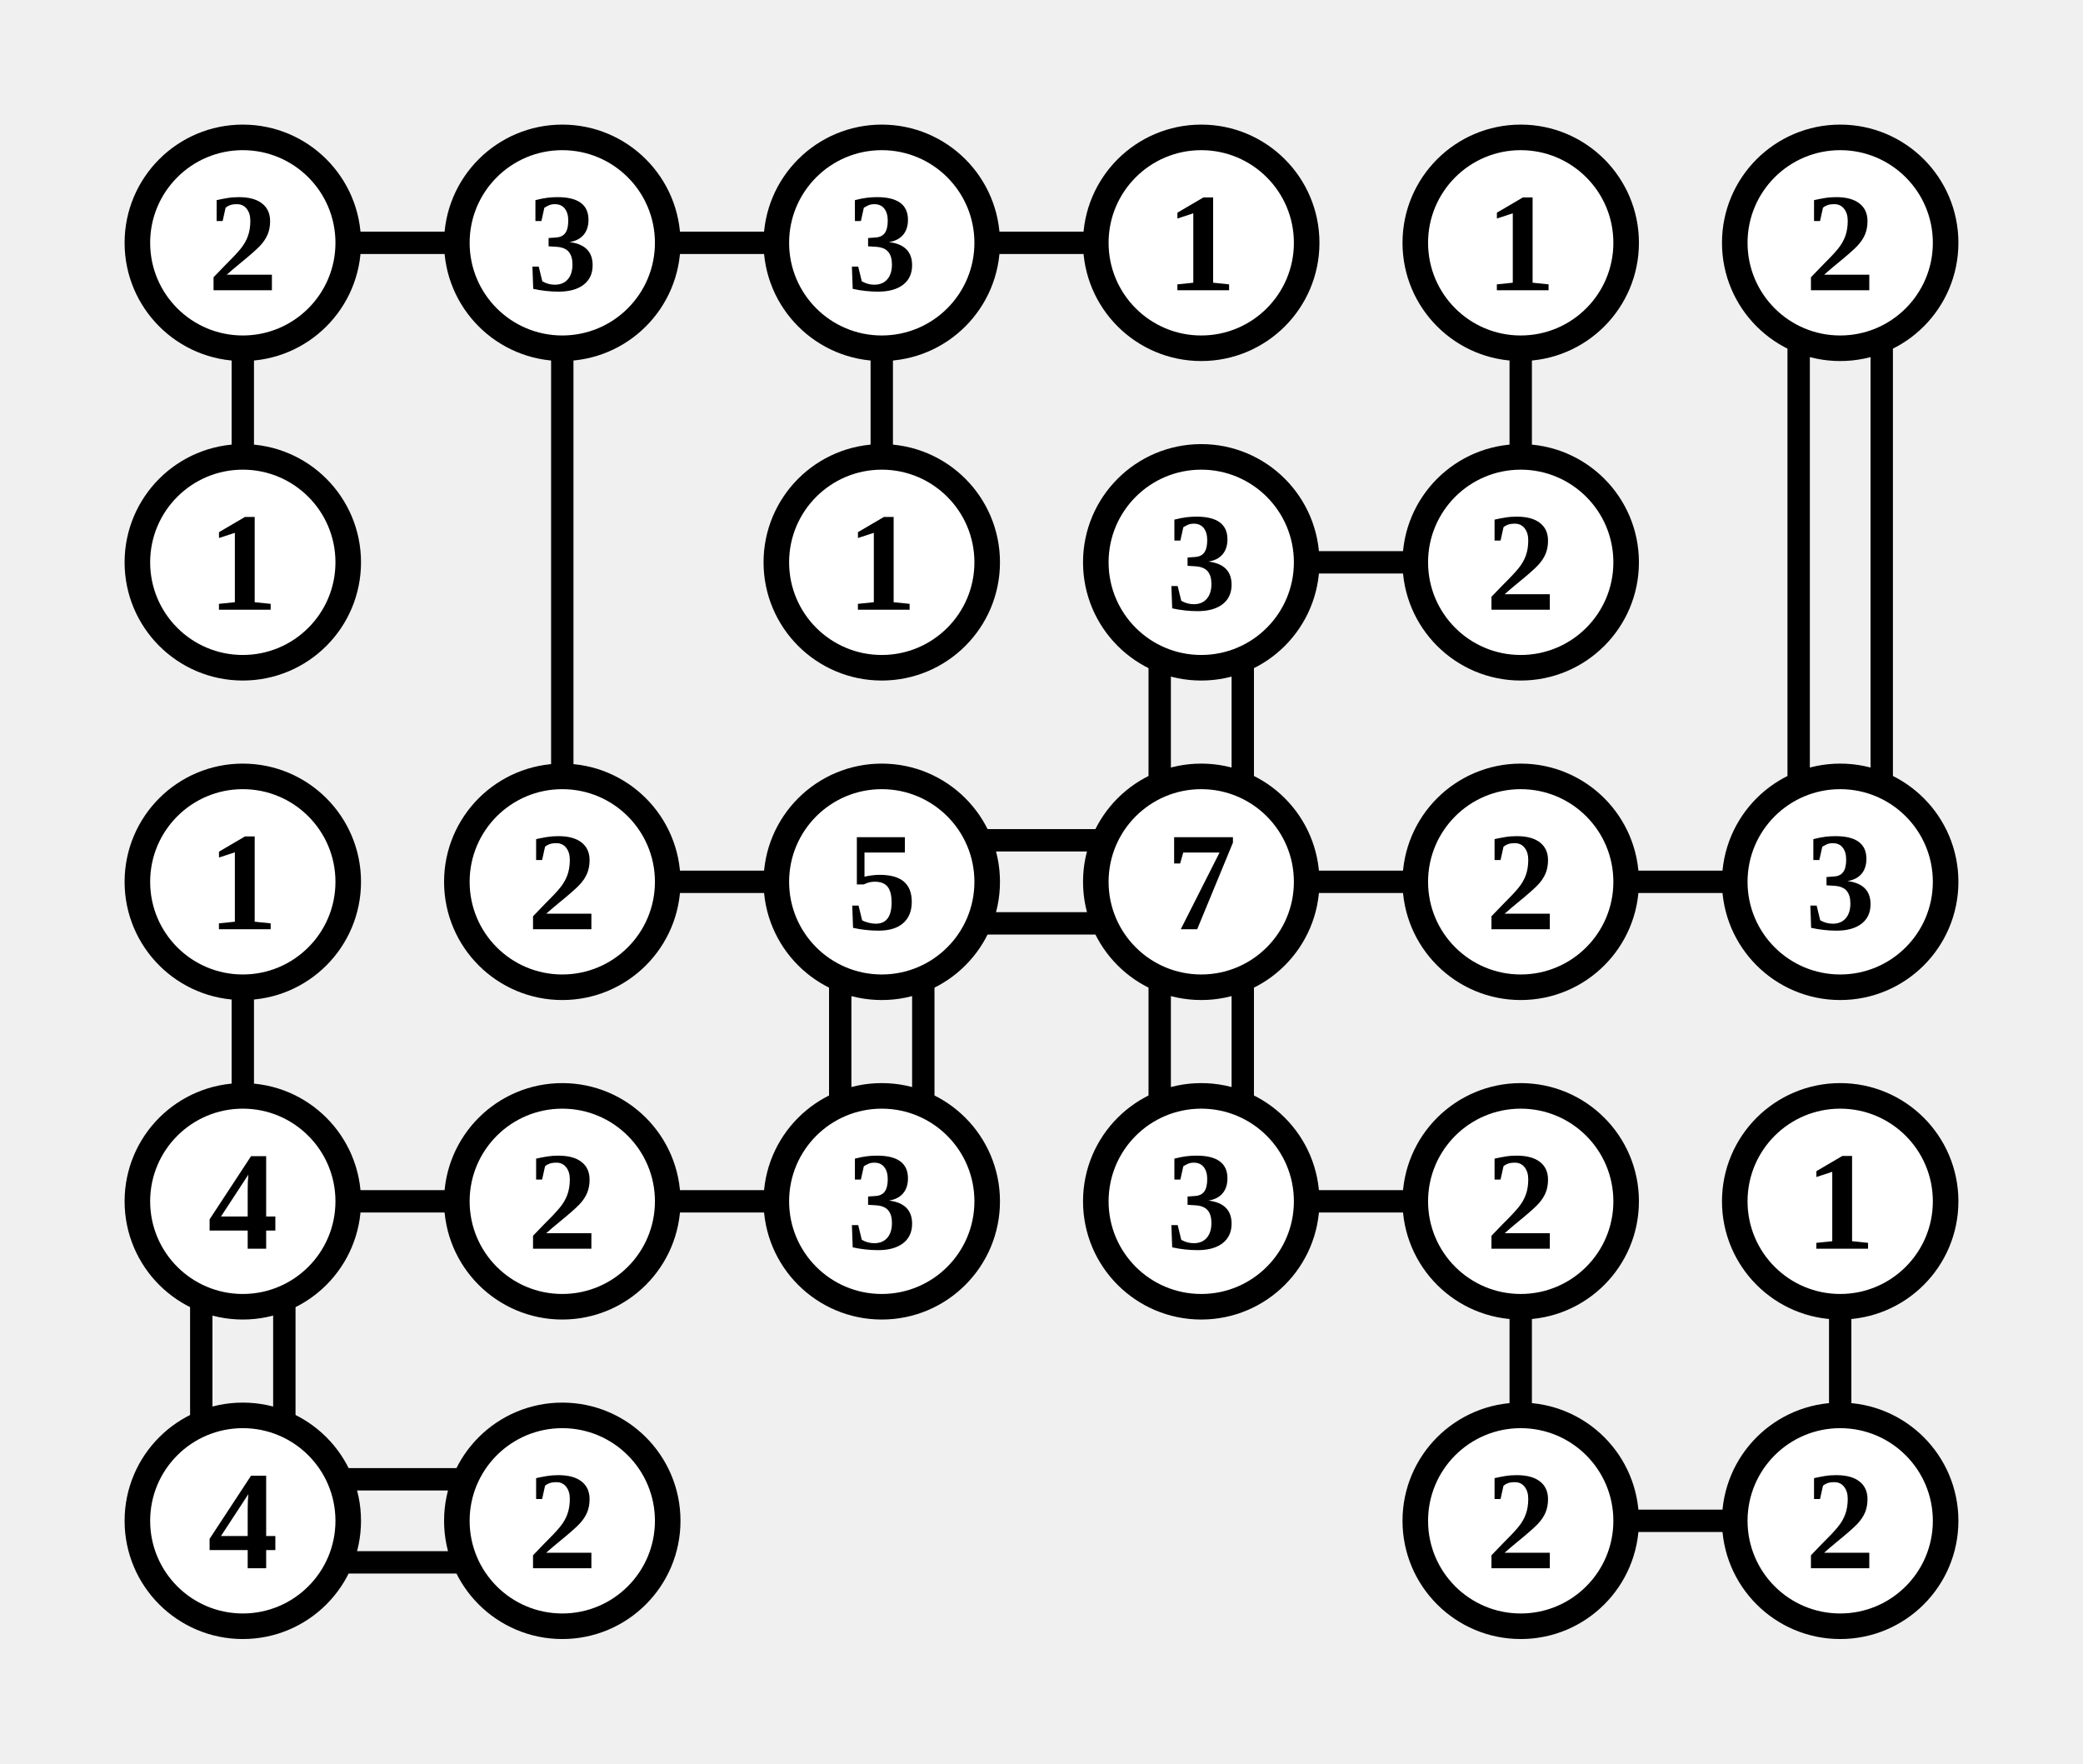
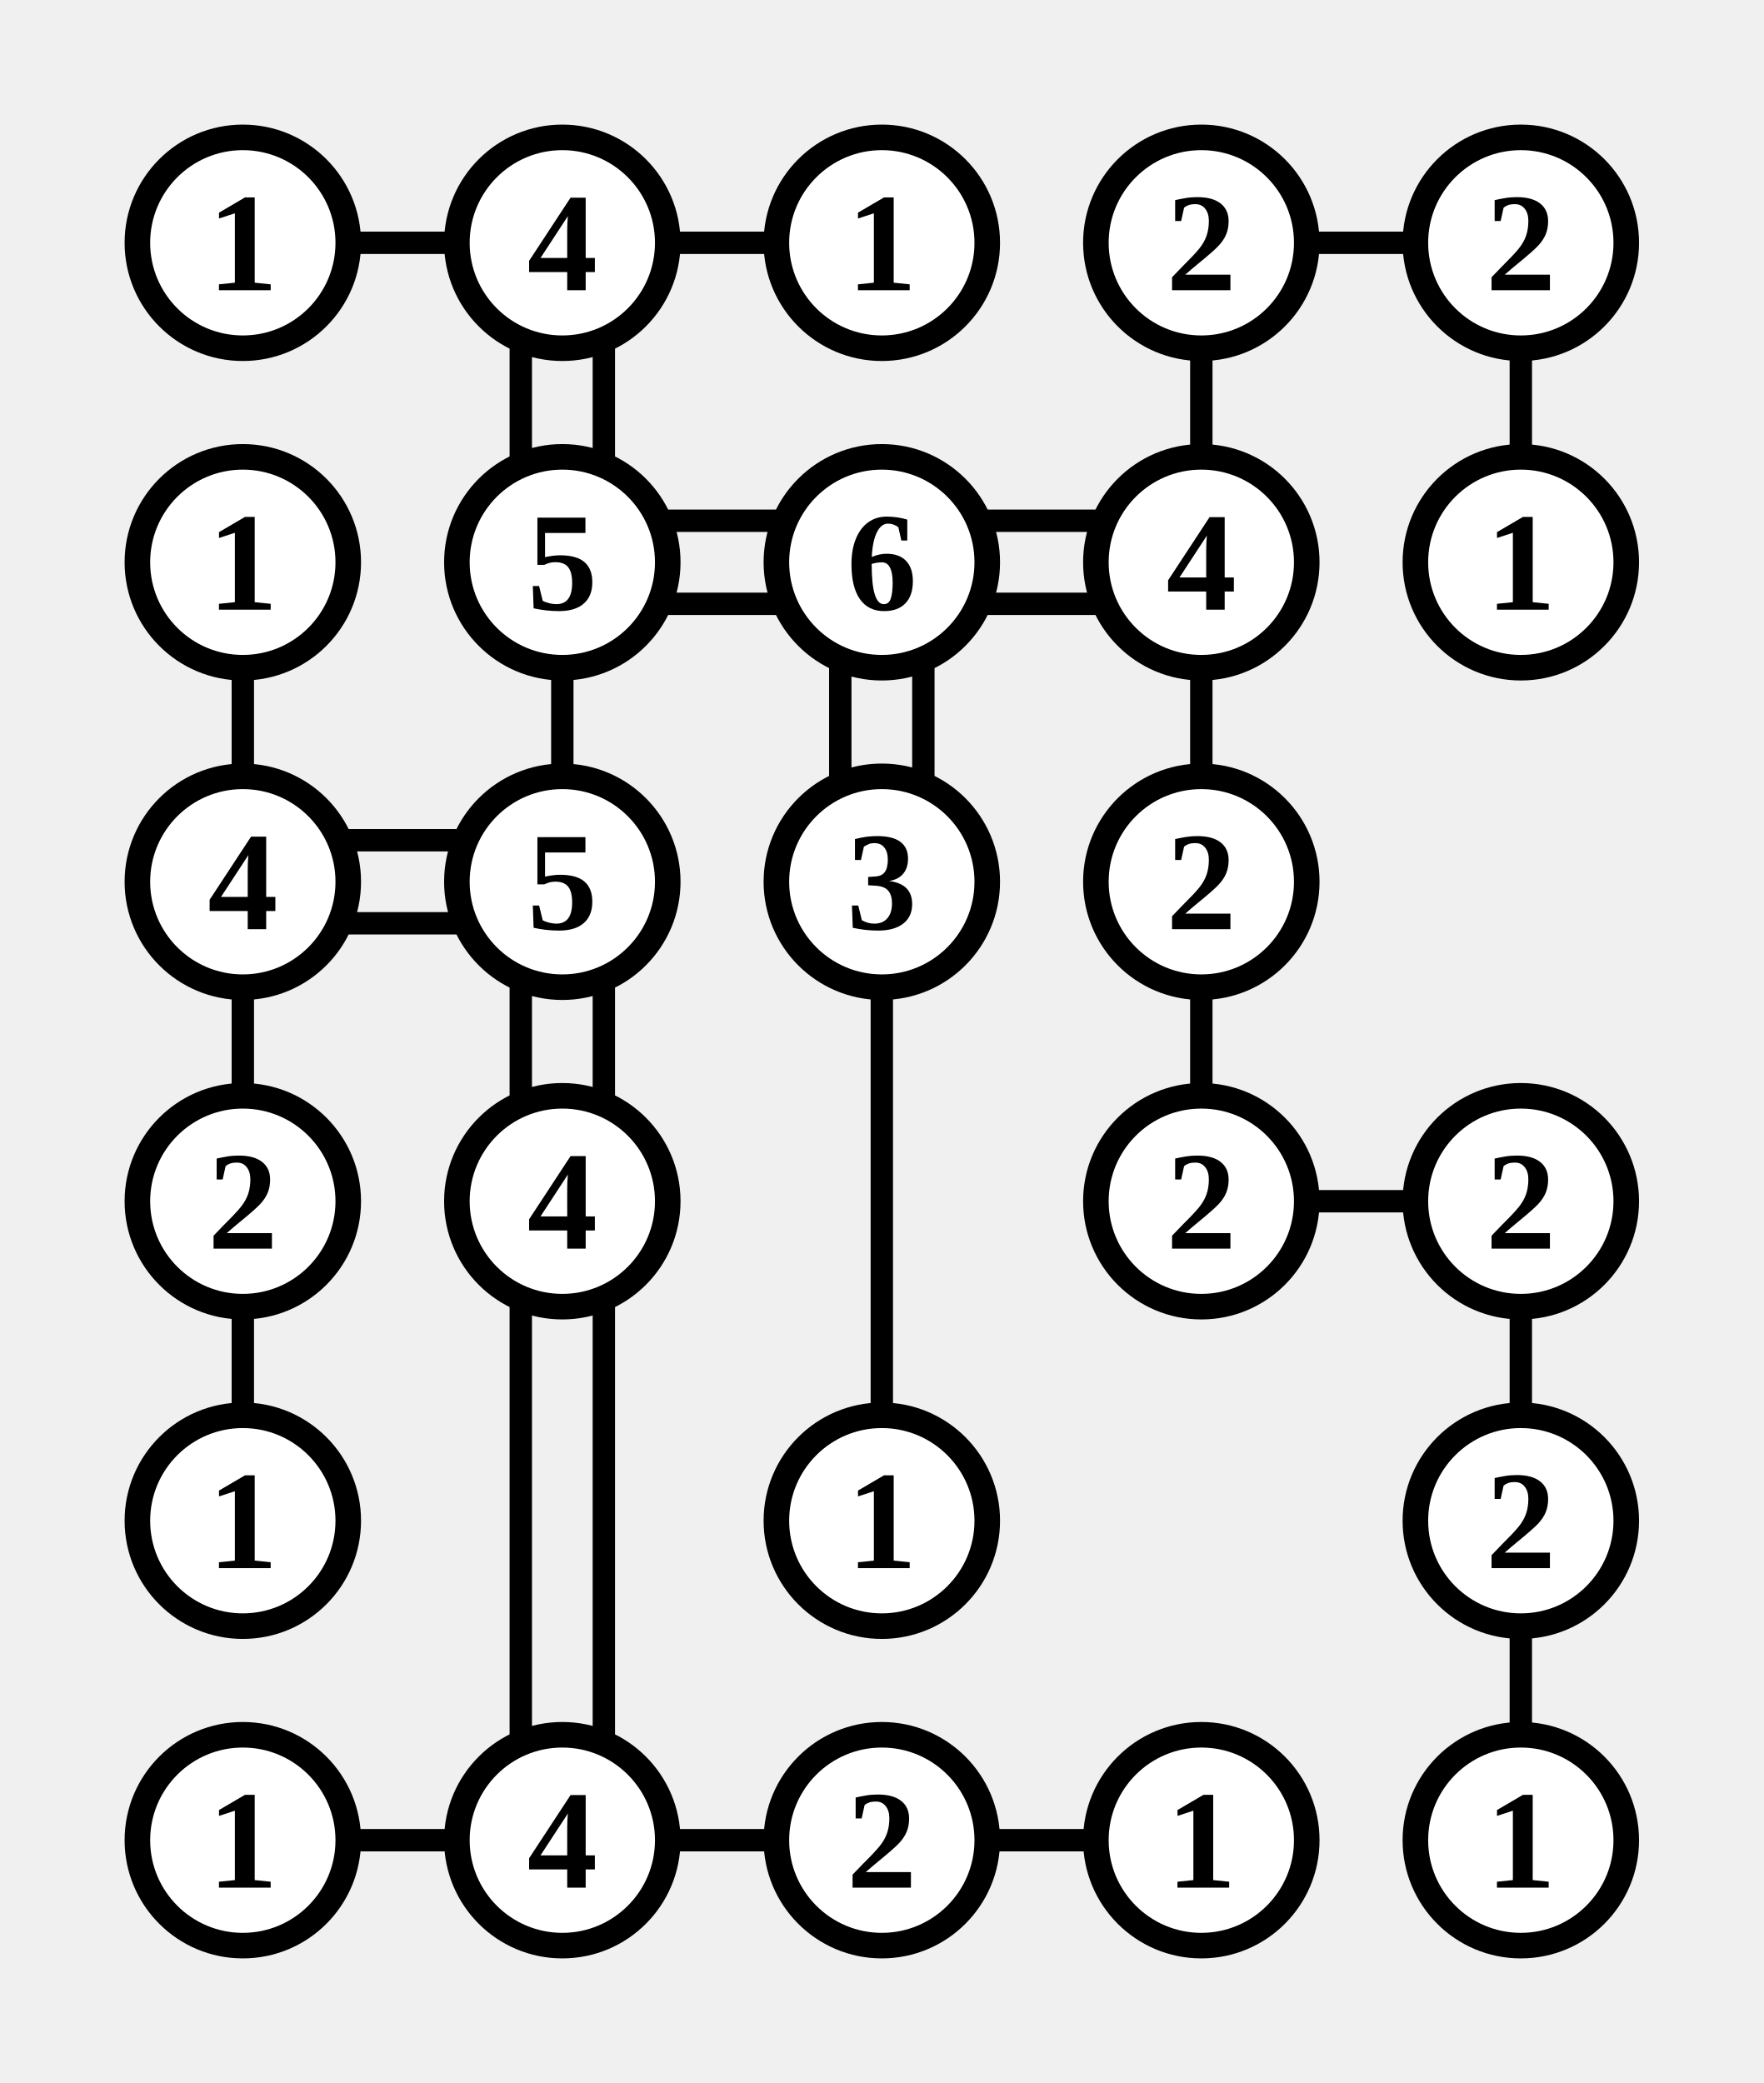
- <svg xmlns="http://www.w3.org/2000/svg" class="p" viewBox="0 0 652 552" preserveAspectRatio="xMidYMid meet" shape-rendering="geometricPrecision">
-   <path d="M107 76H145M76 107V145M207 76H245M176 107V245M307 76H345M276 107V145M476 107V145M563 107V245M589 107V245M407 176H445M363 207V245M389 207V245M76 307V345M207 276H245M307 263H345M307 289H345M263 307V345M289 307V345M407 276H445M363 307V345M389 307V345M507 276H545M107 376H145M63 407V445M89 407V445M207 376H245M407 376H445M476 407V445M576 407V445M107 463H145M107 489H145M507 476H545" fill="none" stroke="#000" stroke-width="7" stroke-linecap="butt" />
+ <svg xmlns="http://www.w3.org/2000/svg" class="p" viewBox="0 0 552 652" preserveAspectRatio="xMidYMid meet" shape-rendering="geometricPrecision">
+   <path d="M107 76H145M207 76H245M163 107V145M189 107V145M407 76H445M376 107V145M476 107V145M76 207V245M207 163H245M207 189H245M176 207V245M307 163H345M307 189H345M263 207V245M289 207V245M376 207V245M107 263H145M107 289H145M76 307V345M163 307V345M189 307V345M276 307V445M376 307V345M76 407V445M163 407V545M189 407V545M407 376H445M476 407V445M476 507V545M107 576H145M207 576H245M307 576H345" fill="none" stroke="#000" stroke-width="7" stroke-linecap="butt" />
  <circle cx="76" cy="76" r="33" fill="#fff" stroke="#000" stroke-width="8" />
-   <text x="76" y="76" font-size="44" text-anchor="middle" dominant-baseline="central" fill="#000" font-weight="700">2</text>
+   <text x="76" y="76" font-size="44" text-anchor="middle" dominant-baseline="central" fill="#000" font-weight="700">1</text>
  <circle cx="176" cy="76" r="33" fill="#fff" stroke="#000" stroke-width="8" />
-   <text x="176" y="76" font-size="44" text-anchor="middle" dominant-baseline="central" fill="#000" font-weight="700">3</text>
+   <text x="176" y="76" font-size="44" text-anchor="middle" dominant-baseline="central" fill="#000" font-weight="700">4</text>
  <circle cx="276" cy="76" r="33" fill="#fff" stroke="#000" stroke-width="8" />
-   <text x="276" y="76" font-size="44" text-anchor="middle" dominant-baseline="central" fill="#000" font-weight="700">3</text>
+   <text x="276" y="76" font-size="44" text-anchor="middle" dominant-baseline="central" fill="#000" font-weight="700">1</text>
  <circle cx="376" cy="76" r="33" fill="#fff" stroke="#000" stroke-width="8" />
-   <text x="376" y="76" font-size="44" text-anchor="middle" dominant-baseline="central" fill="#000" font-weight="700">1</text>
+   <text x="376" y="76" font-size="44" text-anchor="middle" dominant-baseline="central" fill="#000" font-weight="700">2</text>
  <circle cx="476" cy="76" r="33" fill="#fff" stroke="#000" stroke-width="8" />
-   <text x="476" y="76" font-size="44" text-anchor="middle" dominant-baseline="central" fill="#000" font-weight="700">1</text>
-   <circle cx="576" cy="76" r="33" fill="#fff" stroke="#000" stroke-width="8" />
-   <text x="576" y="76" font-size="44" text-anchor="middle" dominant-baseline="central" fill="#000" font-weight="700">2</text>
+   <text x="476" y="76" font-size="44" text-anchor="middle" dominant-baseline="central" fill="#000" font-weight="700">2</text>
  <circle cx="76" cy="176" r="33" fill="#fff" stroke="#000" stroke-width="8" />
  <text x="76" y="176" font-size="44" text-anchor="middle" dominant-baseline="central" fill="#000" font-weight="700">1</text>
+   <circle cx="176" cy="176" r="33" fill="#fff" stroke="#000" stroke-width="8" />
+   <text x="176" y="176" font-size="44" text-anchor="middle" dominant-baseline="central" fill="#000" font-weight="700">5</text>
  <circle cx="276" cy="176" r="33" fill="#fff" stroke="#000" stroke-width="8" />
-   <text x="276" y="176" font-size="44" text-anchor="middle" dominant-baseline="central" fill="#000" font-weight="700">1</text>
+   <text x="276" y="176" font-size="44" text-anchor="middle" dominant-baseline="central" fill="#000" font-weight="700">6</text>
  <circle cx="376" cy="176" r="33" fill="#fff" stroke="#000" stroke-width="8" />
-   <text x="376" y="176" font-size="44" text-anchor="middle" dominant-baseline="central" fill="#000" font-weight="700">3</text>
+   <text x="376" y="176" font-size="44" text-anchor="middle" dominant-baseline="central" fill="#000" font-weight="700">4</text>
  <circle cx="476" cy="176" r="33" fill="#fff" stroke="#000" stroke-width="8" />
-   <text x="476" y="176" font-size="44" text-anchor="middle" dominant-baseline="central" fill="#000" font-weight="700">2</text>
+   <text x="476" y="176" font-size="44" text-anchor="middle" dominant-baseline="central" fill="#000" font-weight="700">1</text>
  <circle cx="76" cy="276" r="33" fill="#fff" stroke="#000" stroke-width="8" />
-   <text x="76" y="276" font-size="44" text-anchor="middle" dominant-baseline="central" fill="#000" font-weight="700">1</text>
+   <text x="76" y="276" font-size="44" text-anchor="middle" dominant-baseline="central" fill="#000" font-weight="700">4</text>
  <circle cx="176" cy="276" r="33" fill="#fff" stroke="#000" stroke-width="8" />
-   <text x="176" y="276" font-size="44" text-anchor="middle" dominant-baseline="central" fill="#000" font-weight="700">2</text>
+   <text x="176" y="276" font-size="44" text-anchor="middle" dominant-baseline="central" fill="#000" font-weight="700">5</text>
  <circle cx="276" cy="276" r="33" fill="#fff" stroke="#000" stroke-width="8" />
-   <text x="276" y="276" font-size="44" text-anchor="middle" dominant-baseline="central" fill="#000" font-weight="700">5</text>
+   <text x="276" y="276" font-size="44" text-anchor="middle" dominant-baseline="central" fill="#000" font-weight="700">3</text>
  <circle cx="376" cy="276" r="33" fill="#fff" stroke="#000" stroke-width="8" />
-   <text x="376" y="276" font-size="44" text-anchor="middle" dominant-baseline="central" fill="#000" font-weight="700">7</text>
-   <circle cx="476" cy="276" r="33" fill="#fff" stroke="#000" stroke-width="8" />
-   <text x="476" y="276" font-size="44" text-anchor="middle" dominant-baseline="central" fill="#000" font-weight="700">2</text>
-   <circle cx="576" cy="276" r="33" fill="#fff" stroke="#000" stroke-width="8" />
-   <text x="576" y="276" font-size="44" text-anchor="middle" dominant-baseline="central" fill="#000" font-weight="700">3</text>
+   <text x="376" y="276" font-size="44" text-anchor="middle" dominant-baseline="central" fill="#000" font-weight="700">2</text>
  <circle cx="76" cy="376" r="33" fill="#fff" stroke="#000" stroke-width="8" />
-   <text x="76" y="376" font-size="44" text-anchor="middle" dominant-baseline="central" fill="#000" font-weight="700">4</text>
+   <text x="76" y="376" font-size="44" text-anchor="middle" dominant-baseline="central" fill="#000" font-weight="700">2</text>
  <circle cx="176" cy="376" r="33" fill="#fff" stroke="#000" stroke-width="8" />
-   <text x="176" y="376" font-size="44" text-anchor="middle" dominant-baseline="central" fill="#000" font-weight="700">2</text>
-   <circle cx="276" cy="376" r="33" fill="#fff" stroke="#000" stroke-width="8" />
-   <text x="276" y="376" font-size="44" text-anchor="middle" dominant-baseline="central" fill="#000" font-weight="700">3</text>
+   <text x="176" y="376" font-size="44" text-anchor="middle" dominant-baseline="central" fill="#000" font-weight="700">4</text>
  <circle cx="376" cy="376" r="33" fill="#fff" stroke="#000" stroke-width="8" />
-   <text x="376" y="376" font-size="44" text-anchor="middle" dominant-baseline="central" fill="#000" font-weight="700">3</text>
+   <text x="376" y="376" font-size="44" text-anchor="middle" dominant-baseline="central" fill="#000" font-weight="700">2</text>
  <circle cx="476" cy="376" r="33" fill="#fff" stroke="#000" stroke-width="8" />
  <text x="476" y="376" font-size="44" text-anchor="middle" dominant-baseline="central" fill="#000" font-weight="700">2</text>
-   <circle cx="576" cy="376" r="33" fill="#fff" stroke="#000" stroke-width="8" />
-   <text x="576" y="376" font-size="44" text-anchor="middle" dominant-baseline="central" fill="#000" font-weight="700">1</text>
  <circle cx="76" cy="476" r="33" fill="#fff" stroke="#000" stroke-width="8" />
-   <text x="76" y="476" font-size="44" text-anchor="middle" dominant-baseline="central" fill="#000" font-weight="700">4</text>
-   <circle cx="176" cy="476" r="33" fill="#fff" stroke="#000" stroke-width="8" />
-   <text x="176" y="476" font-size="44" text-anchor="middle" dominant-baseline="central" fill="#000" font-weight="700">2</text>
+   <text x="76" y="476" font-size="44" text-anchor="middle" dominant-baseline="central" fill="#000" font-weight="700">1</text>
+   <circle cx="276" cy="476" r="33" fill="#fff" stroke="#000" stroke-width="8" />
+   <text x="276" y="476" font-size="44" text-anchor="middle" dominant-baseline="central" fill="#000" font-weight="700">1</text>
  <circle cx="476" cy="476" r="33" fill="#fff" stroke="#000" stroke-width="8" />
  <text x="476" y="476" font-size="44" text-anchor="middle" dominant-baseline="central" fill="#000" font-weight="700">2</text>
-   <circle cx="576" cy="476" r="33" fill="#fff" stroke="#000" stroke-width="8" />
-   <text x="576" y="476" font-size="44" text-anchor="middle" dominant-baseline="central" fill="#000" font-weight="700">2</text>
+   <circle cx="76" cy="576" r="33" fill="#fff" stroke="#000" stroke-width="8" />
+   <text x="76" y="576" font-size="44" text-anchor="middle" dominant-baseline="central" fill="#000" font-weight="700">1</text>
+   <circle cx="176" cy="576" r="33" fill="#fff" stroke="#000" stroke-width="8" />
+   <text x="176" y="576" font-size="44" text-anchor="middle" dominant-baseline="central" fill="#000" font-weight="700">4</text>
+   <circle cx="276" cy="576" r="33" fill="#fff" stroke="#000" stroke-width="8" />
+   <text x="276" y="576" font-size="44" text-anchor="middle" dominant-baseline="central" fill="#000" font-weight="700">2</text>
+   <circle cx="376" cy="576" r="33" fill="#fff" stroke="#000" stroke-width="8" />
+   <text x="376" y="576" font-size="44" text-anchor="middle" dominant-baseline="central" fill="#000" font-weight="700">1</text>
+   <circle cx="476" cy="576" r="33" fill="#fff" stroke="#000" stroke-width="8" />
+   <text x="476" y="576" font-size="44" text-anchor="middle" dominant-baseline="central" fill="#000" font-weight="700">1</text>
</svg>
